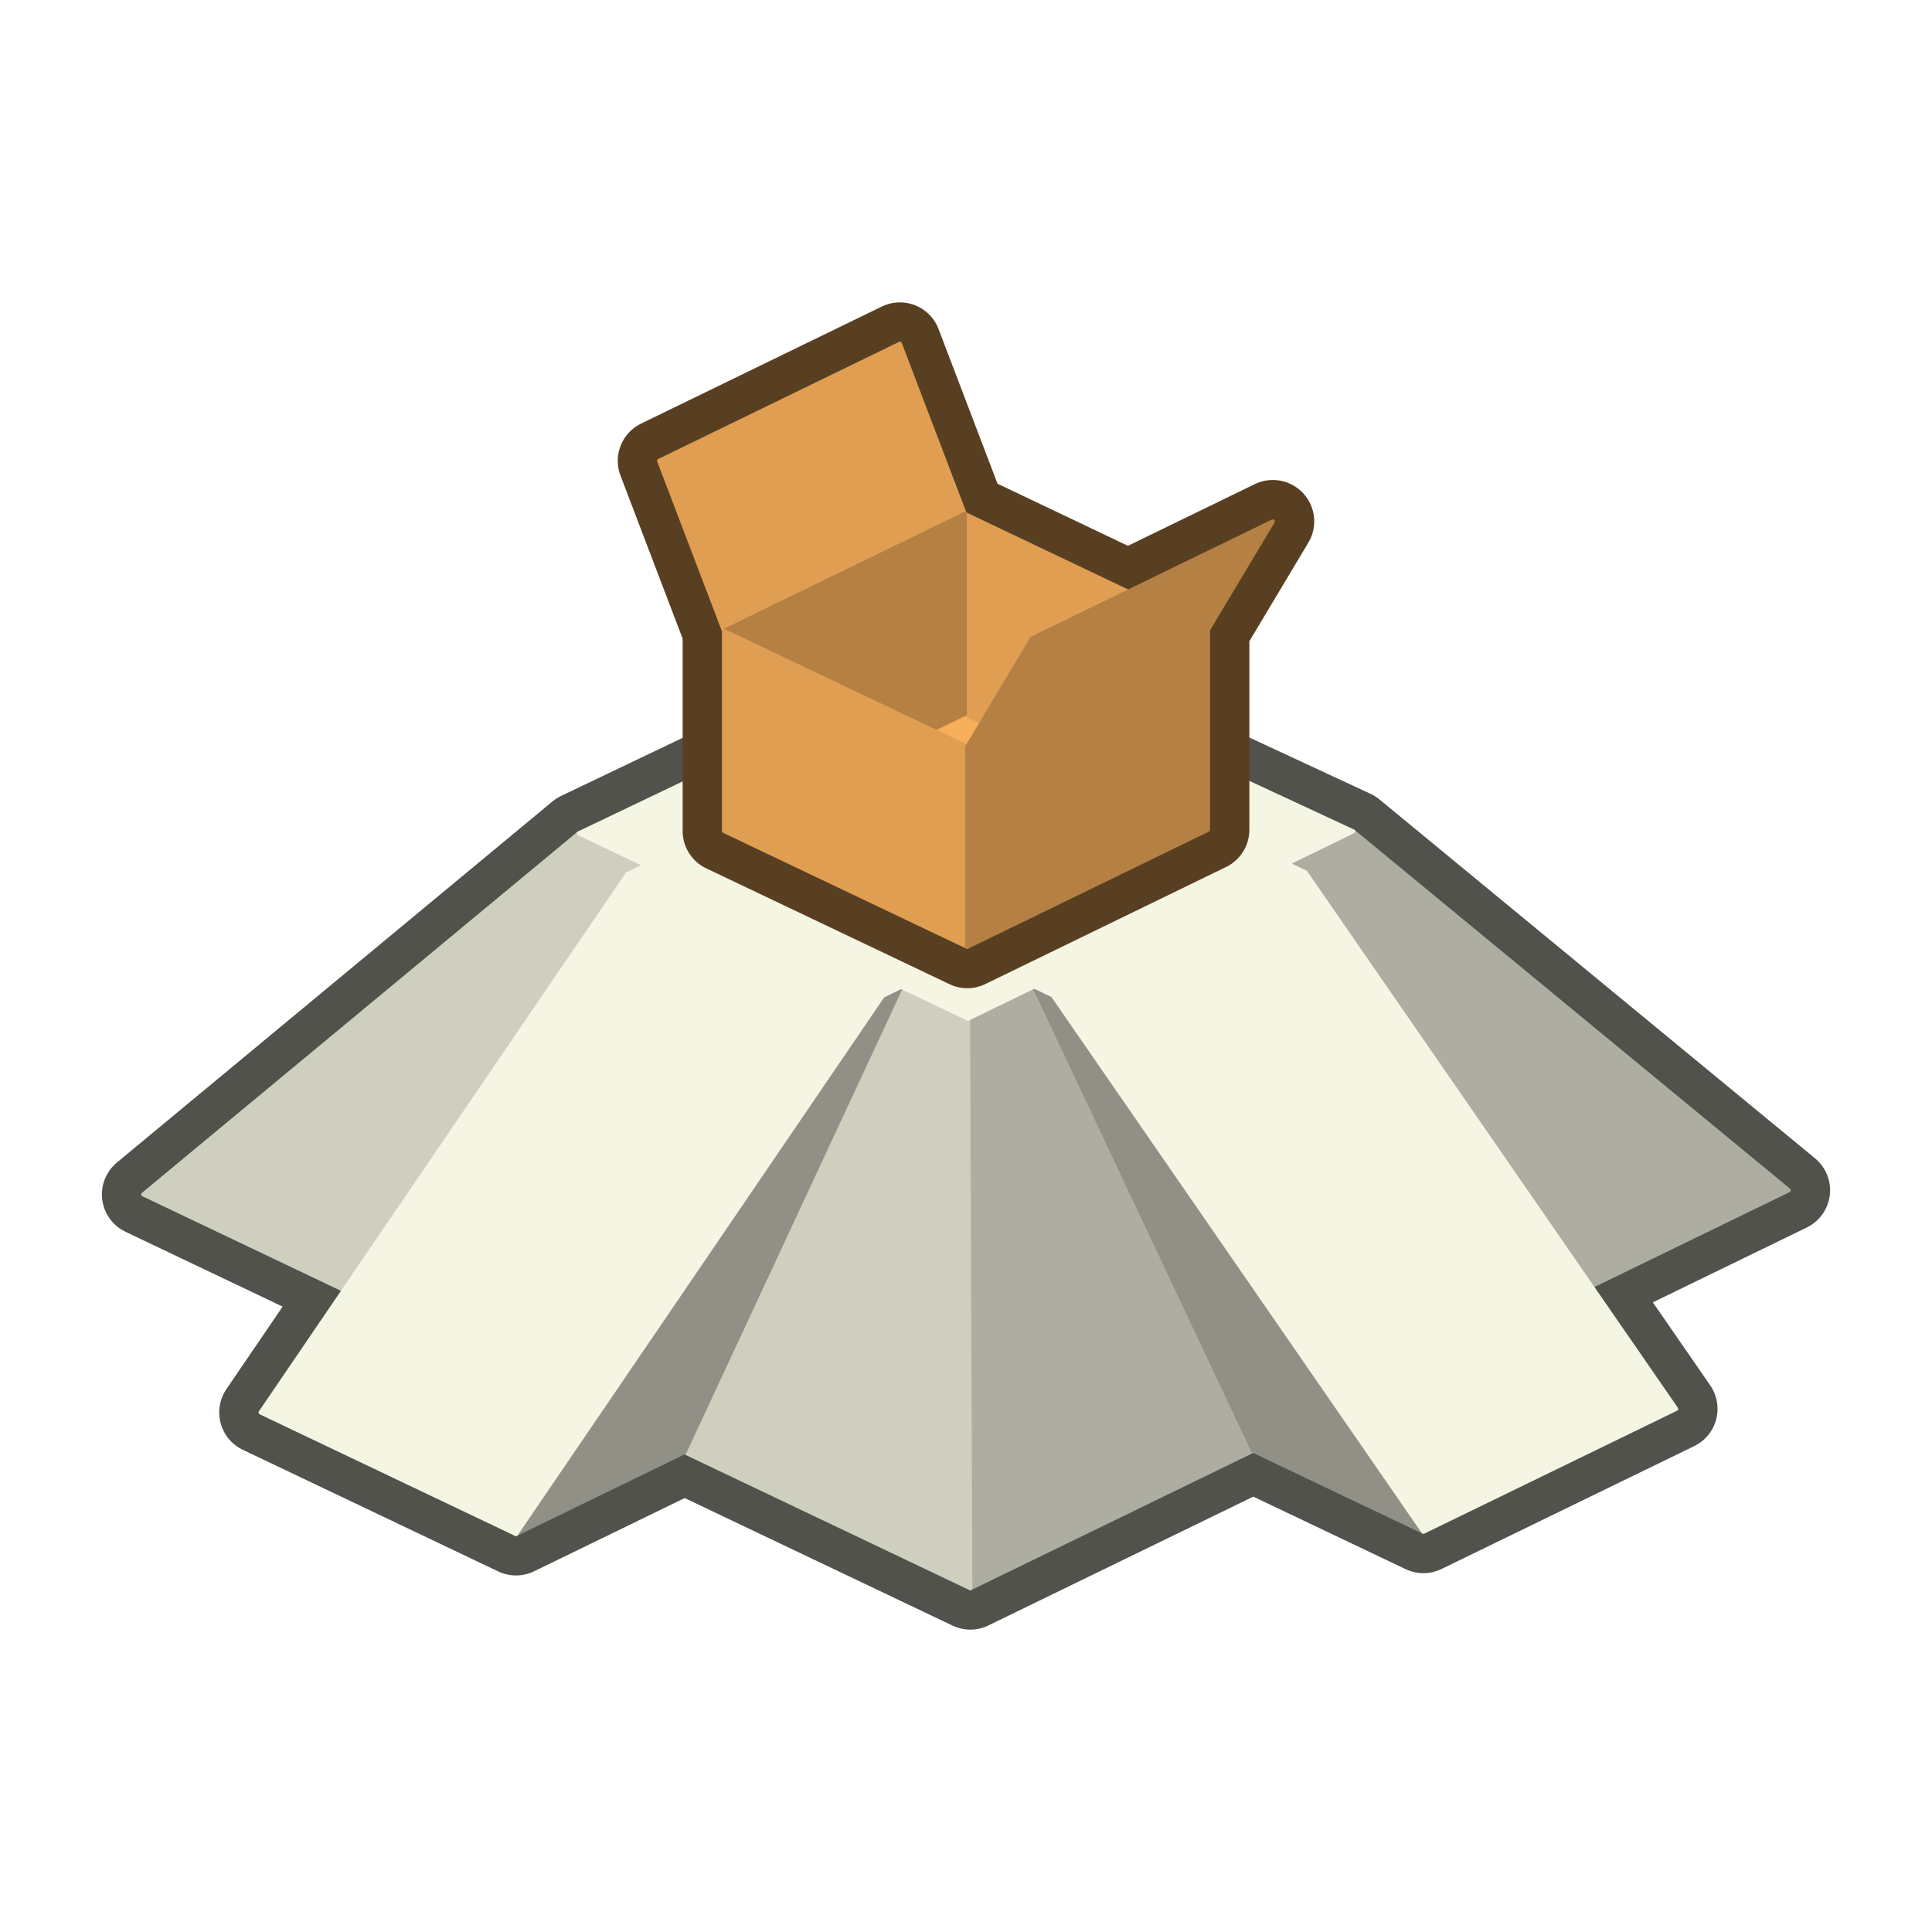
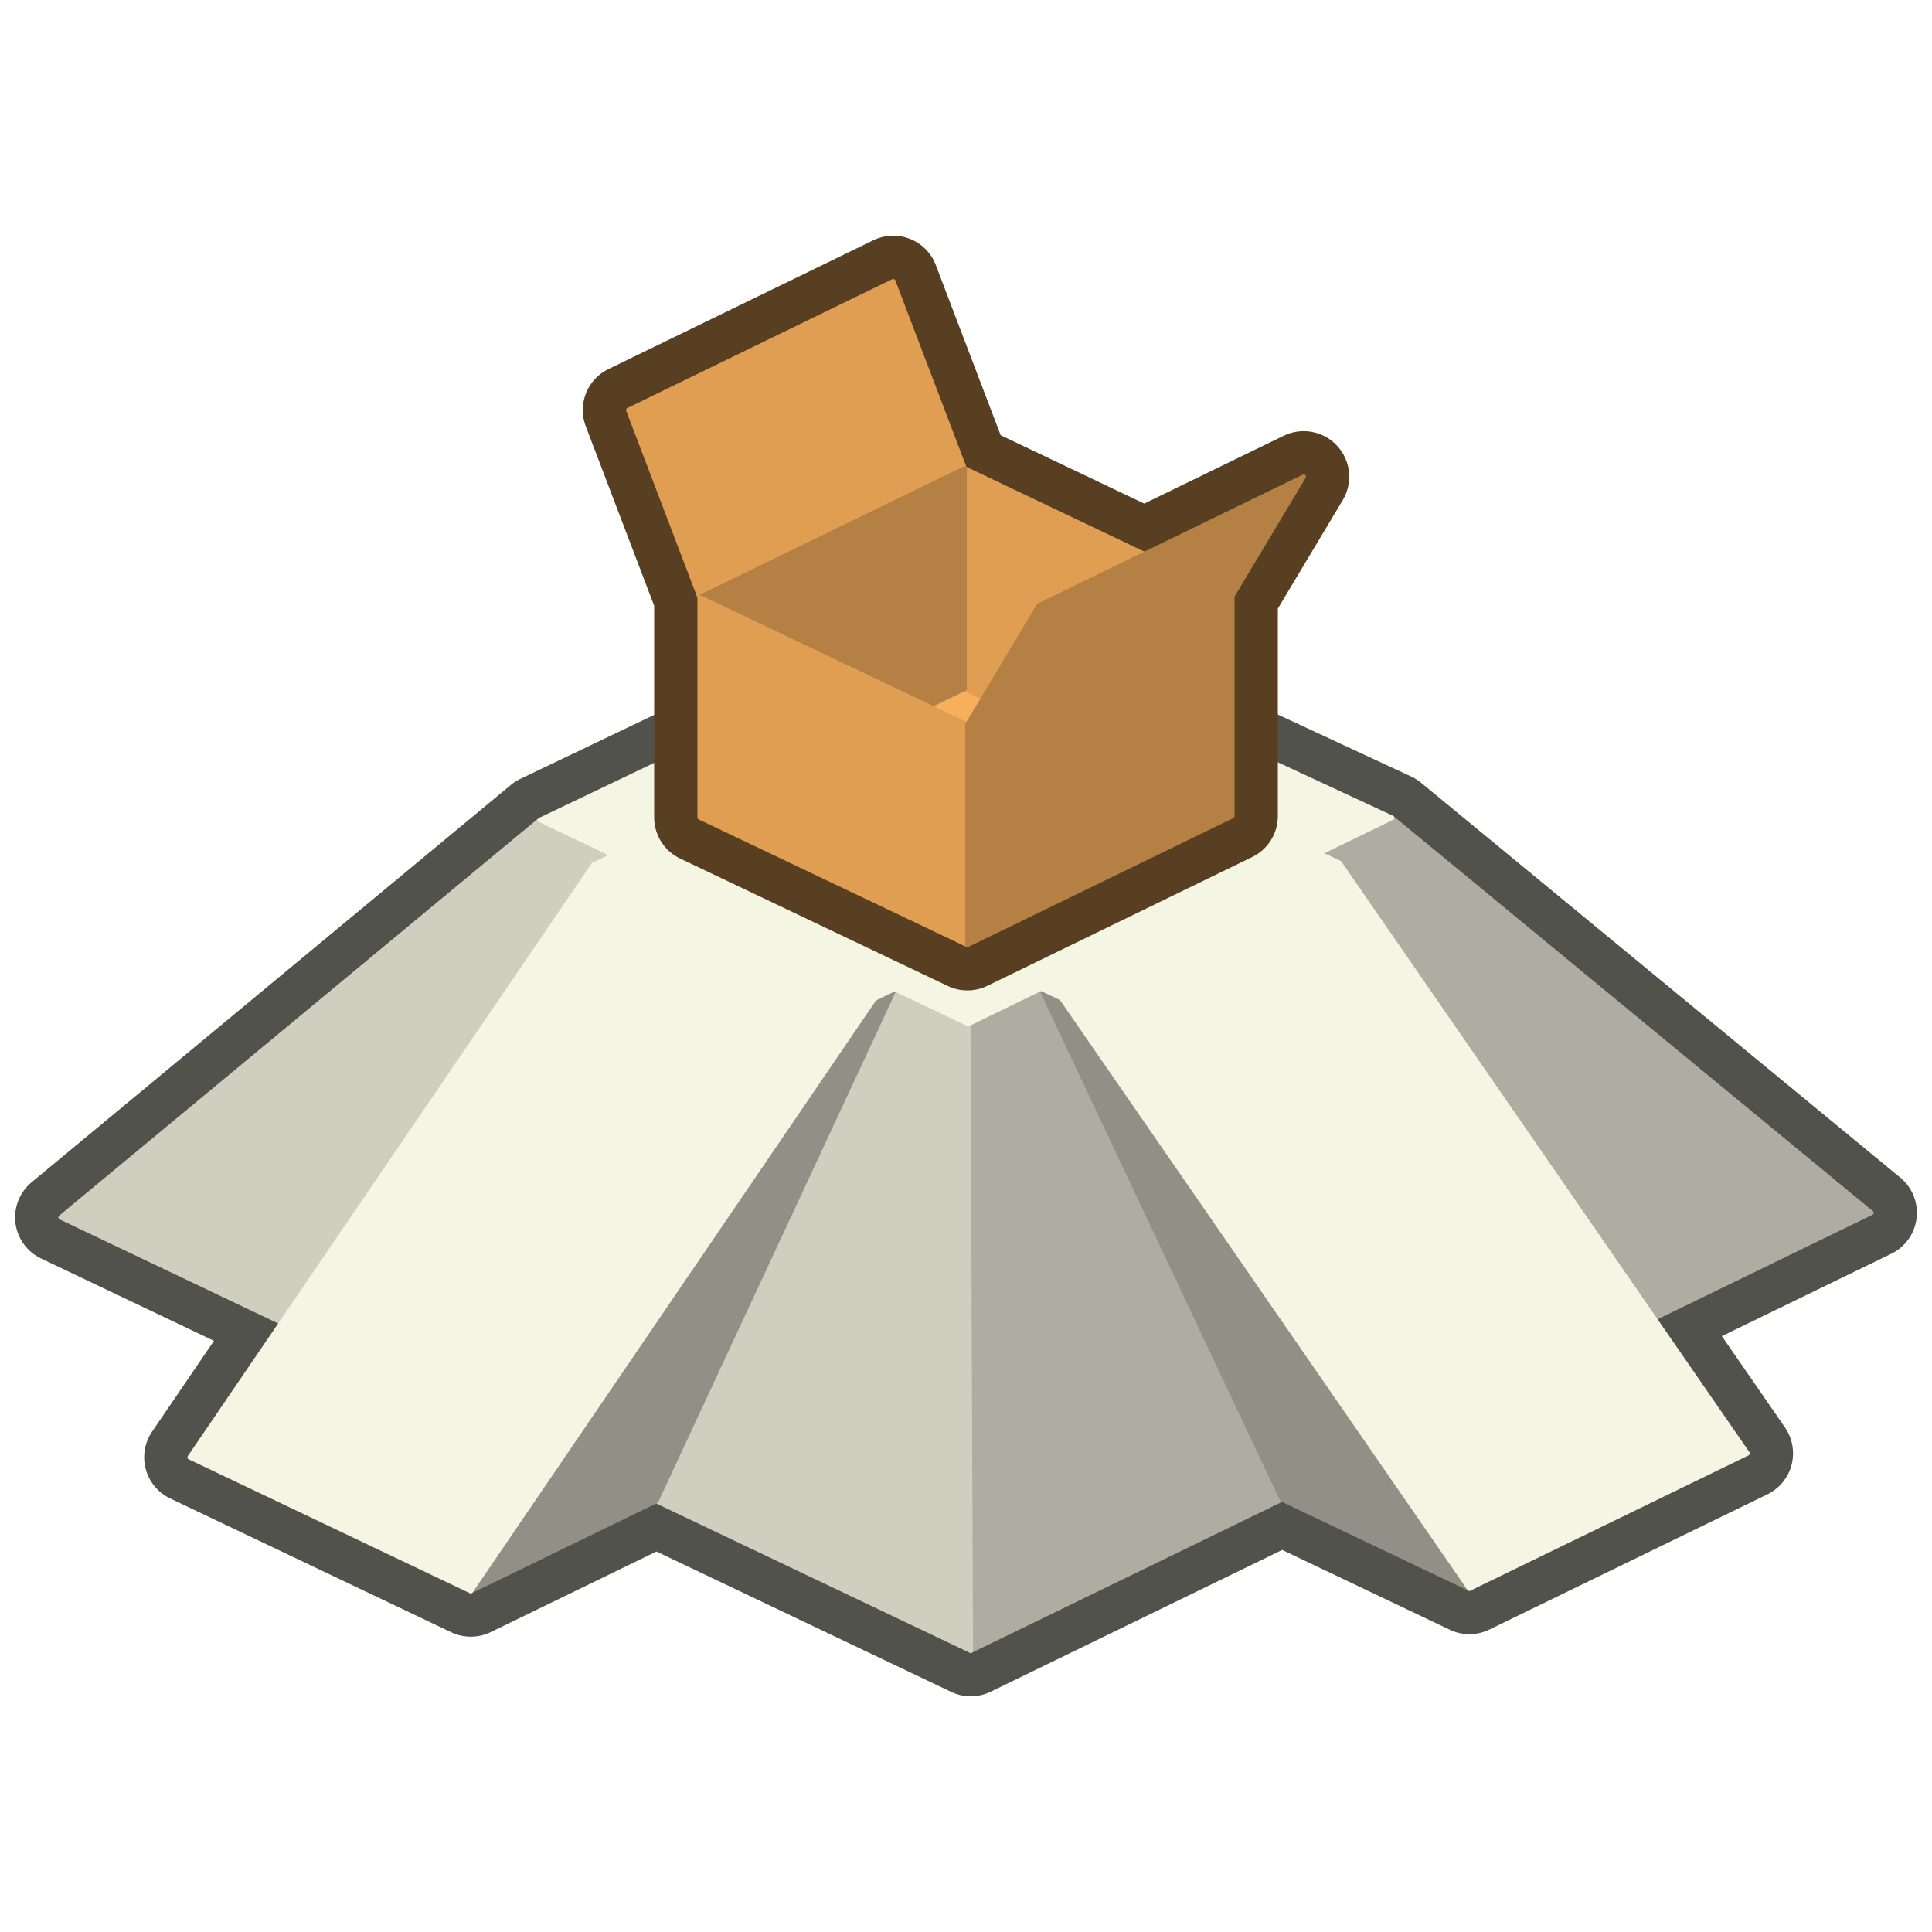
<svg xmlns="http://www.w3.org/2000/svg" width="1400" height="1400">
-   <path style="display:inline;fill:#adada1;fill-opacity:1;stroke:#52524c;stroke-width:60;stroke-linecap:round;stroke-linejoin:round;stroke-miterlimit:4;stroke-dasharray:none;stroke-opacity:1" d="m524.66 553.567-105.203 50.301-315.61 261.643 145.46 69.266-60.453 88.725 185.07 88.128 122.095-59.37 207.102 98.62 204.945-99.659 123.38 58.753 183.141-89.057-61.41-88.886 142.976-69.524-315.61-260.053-105.204-48.887" />
+   <path style="display:inline;fill:#adada1;fill-opacity:1;stroke:#52524c;stroke-width:66.029;stroke-linecap:round;stroke-linejoin:round;stroke-miterlimit:4;stroke-dasharray:none;stroke-opacity:1" d="M507.042 538.853 391.268 594.21 43.946 882.14l160.076 76.226-66.528 97.64 203.666 96.983 134.363-65.335 227.912 108.53 225.537-109.674 135.778 64.657 201.543-98.005-67.581-97.818 157.342-76.51-347.322-286.182-115.775-53.8" />
  <g style="display:inline">
-     <path style="fill:#cfcfc0;fill-opacity:1;stroke:#cfcfc0;stroke-width:3;stroke-linecap:butt;stroke-linejoin:round;stroke-miterlimit:4;stroke-dasharray:none;stroke-opacity:1" d="m419.457 603.868-315.61 261.643 145.46 69.266 205.331-301.366 13.29-6.462z" />
-     <path style="fill:#adada1;fill-opacity:1;stroke:#adada1;stroke-width:3;stroke-linecap:butt;stroke-linejoin:round;stroke-miterlimit:4;stroke-dasharray:none;stroke-opacity:1" d="m749.434 714.835 158.632 336.386-204.945 99.658-1.652-412.72z" />
-     <path style="fill:#cfcfc0;fill-opacity:1;stroke:#cfcfc0;stroke-width:3;stroke-linecap:butt;stroke-linejoin:round;stroke-miterlimit:4;stroke-dasharray:none;stroke-opacity:1" d="m652.998 715.078 48.471 23.081 1.652 412.72-207.102-98.62z" />
-     <path style="fill:#adada1;fill-opacity:1;stroke:#adada1;stroke-width:3;stroke-linecap:butt;stroke-linejoin:round;stroke-miterlimit:4;stroke-dasharray:none;stroke-opacity:1" d="m980.542 602.454 315.612 260.053-142.976 69.524-207.172-299.858-13.429-6.395z" />
-     <path style="fill:#909087;fill-opacity:1;stroke:#909087;stroke-width:3;stroke-linecap:butt;stroke-linejoin:round;stroke-miterlimit:4;stroke-dasharray:none;stroke-opacity:1" d="m749.434 714.835 158.632 336.386 123.38 58.753L762.863 721.23z" />
-     <path style="fill:#f5f5e4;fill-opacity:1;stroke:#f5f5e4;stroke-width:3;stroke-linecap:butt;stroke-linejoin:round;stroke-miterlimit:4;stroke-dasharray:none;stroke-opacity:1" d="m946.006 632.174-26.164 12.72-130.815 63.614-26.162 12.72 268.58 388.747 26.164-12.723 130.817-63.611 26.162-12.723-268.582-388.744z" />
-     <path style="fill:#909087;fill-opacity:1;stroke:#909087;stroke-width:3;stroke-linecap:butt;stroke-linejoin:round;stroke-miterlimit:4;stroke-dasharray:none;stroke-opacity:1" d="M652.998 715.078 496.02 1052.26l-122.095 59.371L639.71 721.54z" />
-     <path style="fill:#f5f5e4;fill-opacity:1;stroke:#f5f5e4;stroke-width:3;stroke-linecap:butt;stroke-linejoin:round;stroke-miterlimit:4;stroke-dasharray:none;stroke-opacity:1" d="m419.457 603.868 48.471 23.081-13.29 6.462 185.071 88.13 13.29-6.463 48.47 23.081 47.965-23.324 13.43 6.394 183.142-89.056-13.429-6.395 47.965-23.324-105.203-48.887v47.703l-174.42 84.815-176.259-83.932v-48.586z" />
-     <path style="display:inline;fill:#e09e53;fill-opacity:1;stroke:#593f21;stroke-width:60;stroke-linecap:butt;stroke-linejoin:round;stroke-miterlimit:4;stroke-dasharray:none;stroke-opacity:1" d="m652.08 249.12-174.422 84.816 47.002 123.302v144.915l176.258 83.932L875.34 601.27V456.354l47.002-78.538-104.857 50.988-118.403-56.382z" />
-     <path style="fill:#f5f5e4;fill-opacity:1;stroke:#f5f5e4;stroke-width:3;stroke-linecap:butt;stroke-linejoin:round;stroke-miterlimit:4;stroke-dasharray:none;stroke-opacity:1" d="m454.639 633.412-265.785 390.09 26.439 12.59 132.193 62.949 26.438 12.59 265.785-390.09-26.44-12.59-132.19-62.95-26.44-12.589z" />
-     <path style="fill:#f7af5c;fill-opacity:1;stroke:#f7af5c;stroke-width:3;stroke-linecap:butt;stroke-linejoin:round;stroke-miterlimit:4;stroke-dasharray:none;stroke-opacity:1" d="m675.228 528.937 23.853-11.599 12.53 5.966-10.693 17.866z" />
-     <path style="fill:#e09e53;fill-opacity:1;stroke:#e09e53;stroke-width:3;stroke-linecap:butt;stroke-linejoin:round;stroke-miterlimit:4;stroke-dasharray:none;stroke-opacity:1" d="M699.081 372.422v144.916l12.53 5.966 36.31-60.673 69.563-33.827zm-221.423-38.486 47.002 123.302 174.421-84.816-47-123.302z" />
-     <path style="fill:#b58043;fill-opacity:1;stroke:#b58043;stroke-width:3;stroke-linecap:butt;stroke-linejoin:round;stroke-miterlimit:4;stroke-dasharray:none;stroke-opacity:1" d="m524.66 457.238 174.421-84.816v144.916l-23.853 11.6z" />
-     <path style="fill:#e09e53;fill-opacity:1;stroke:#e09e53;stroke-width:3;stroke-linecap:butt;stroke-linejoin:round;stroke-miterlimit:4;stroke-dasharray:none;stroke-opacity:1" d="M524.66 457.238v144.915l176.258 83.932V541.17z" />
-     <path style="fill:#b58043;fill-opacity:1;stroke:#b58043;stroke-width:3;stroke-linecap:butt;stroke-linejoin:round;stroke-miterlimit:4;stroke-dasharray:none;stroke-opacity:1" d="m700.918 541.17 47.002-78.539 174.421-84.815-47.002 78.538z" />
-     <path style="fill:#b58043;fill-opacity:1;stroke:#b58043;stroke-width:3;stroke-linecap:butt;stroke-linejoin:round;stroke-miterlimit:4;stroke-dasharray:none;stroke-opacity:1" d="m700.918 541.17 174.421-84.816V601.27l-174.42 84.815z" />
+     <path style="fill:#cfcfc0;fill-opacity:1;stroke:#cfcfc0;stroke-width:3;stroke-linecap:butt;stroke-linejoin:round;stroke-miterlimit:4;stroke-dasharray:none;stroke-opacity:1" d="m419.457 603.868-315.61 261.643 145.46 69.266 205.331-301.366 13.29-6.462z" transform="translate(-70.336 -70.336) scale(1.10048)" />
+     <path style="fill:#adada1;fill-opacity:1;stroke:#adada1;stroke-width:3;stroke-linecap:butt;stroke-linejoin:round;stroke-miterlimit:4;stroke-dasharray:none;stroke-opacity:1" d="m749.434 714.835 158.632 336.386-204.945 99.658-1.652-412.72z" transform="translate(-70.336 -70.336) scale(1.10048)" />
+     <path style="fill:#cfcfc0;fill-opacity:1;stroke:#cfcfc0;stroke-width:3;stroke-linecap:butt;stroke-linejoin:round;stroke-miterlimit:4;stroke-dasharray:none;stroke-opacity:1" d="m652.998 715.078 48.471 23.081 1.652 412.72-207.102-98.62z" transform="translate(-70.336 -70.336) scale(1.10048)" />
+     <path style="fill:#adada1;fill-opacity:1;stroke:#adada1;stroke-width:3;stroke-linecap:butt;stroke-linejoin:round;stroke-miterlimit:4;stroke-dasharray:none;stroke-opacity:1" d="m980.542 602.454 315.612 260.053-142.976 69.524-207.172-299.858-13.429-6.395z" transform="translate(-70.336 -70.336) scale(1.10048)" />
+     <path style="fill:#909087;fill-opacity:1;stroke:#909087;stroke-width:3;stroke-linecap:butt;stroke-linejoin:round;stroke-miterlimit:4;stroke-dasharray:none;stroke-opacity:1" d="m749.434 714.835 158.632 336.386 123.38 58.753L762.863 721.23z" transform="translate(-70.336 -70.336) scale(1.10048)" />
+     <path style="fill:#f5f5e4;fill-opacity:1;stroke:#f5f5e4;stroke-width:3;stroke-linecap:butt;stroke-linejoin:round;stroke-miterlimit:4;stroke-dasharray:none;stroke-opacity:1" d="m946.006 632.174-26.164 12.72-130.815 63.614-26.162 12.72 268.58 388.747 26.164-12.723 130.817-63.611 26.162-12.723z" transform="translate(-70.336 -70.336) scale(1.10048)" />
+     <path style="fill:#909087;fill-opacity:1;stroke:#909087;stroke-width:3;stroke-linecap:butt;stroke-linejoin:round;stroke-miterlimit:4;stroke-dasharray:none;stroke-opacity:1" d="M652.998 715.078 496.02 1052.26l-122.095 59.371L639.71 721.54z" transform="translate(-70.336 -70.336) scale(1.10048)" />
+     <path style="fill:#f5f5e4;fill-opacity:1;stroke:#f5f5e4;stroke-width:3;stroke-linecap:butt;stroke-linejoin:round;stroke-miterlimit:4;stroke-dasharray:none;stroke-opacity:1" d="m419.457 603.868 48.471 23.081-13.29 6.462 185.071 88.13 13.29-6.463 48.47 23.081 47.965-23.324 13.43 6.394 183.142-89.056-13.429-6.395 47.965-23.324-105.203-48.887v47.703l-174.42 84.815-176.259-83.932v-48.586z" transform="translate(-70.336 -70.336) scale(1.10048)" />
+     <path style="display:inline;fill:#e09e53;fill-opacity:1;stroke:#593f21;stroke-width:60;stroke-linecap:butt;stroke-linejoin:round;stroke-miterlimit:4;stroke-dasharray:none;stroke-opacity:1" d="m652.08 249.12-174.422 84.816 47.002 123.302v144.915l176.258 83.932L875.34 601.27V456.354l47.002-78.538-104.857 50.988-118.403-56.382z" transform="translate(-70.336 -70.336) scale(1.10048)" />
+     <path style="fill:#f5f5e4;fill-opacity:1;stroke:#f5f5e4;stroke-width:3;stroke-linecap:butt;stroke-linejoin:round;stroke-miterlimit:4;stroke-dasharray:none;stroke-opacity:1" d="m454.639 633.412-265.785 390.09 26.439 12.59 132.193 62.949 26.438 12.59 265.785-390.09-26.44-12.59-132.19-62.95z" transform="translate(-70.336 -70.336) scale(1.10048)" />
+     <path style="fill:#f7af5c;fill-opacity:1;stroke:#f7af5c;stroke-width:3;stroke-linecap:butt;stroke-linejoin:round;stroke-miterlimit:4;stroke-dasharray:none;stroke-opacity:1" d="m675.228 528.937 23.853-11.599 12.53 5.966-10.693 17.866z" transform="translate(-70.336 -70.336) scale(1.10048)" />
+     <path style="fill:#e09e53;fill-opacity:1;stroke:#e09e53;stroke-width:3;stroke-linecap:butt;stroke-linejoin:round;stroke-miterlimit:4;stroke-dasharray:none;stroke-opacity:1" d="M699.081 372.422v144.916l12.53 5.966 36.31-60.673 69.563-33.827zm-221.423-38.486 47.002 123.302 174.421-84.816-47-123.302z" transform="translate(-70.336 -70.336) scale(1.10048)" />
+     <path style="fill:#b58043;fill-opacity:1;stroke:#b58043;stroke-width:3;stroke-linecap:butt;stroke-linejoin:round;stroke-miterlimit:4;stroke-dasharray:none;stroke-opacity:1" d="m524.66 457.238 174.421-84.816v144.916l-23.853 11.6z" transform="translate(-70.336 -70.336) scale(1.10048)" />
+     <path style="fill:#e09e53;fill-opacity:1;stroke:#e09e53;stroke-width:3;stroke-linecap:butt;stroke-linejoin:round;stroke-miterlimit:4;stroke-dasharray:none;stroke-opacity:1" d="M524.66 457.238v144.915l176.258 83.932V541.17z" transform="translate(-70.336 -70.336) scale(1.10048)" />
+     <path style="fill:#b58043;fill-opacity:1;stroke:#b58043;stroke-width:3;stroke-linecap:butt;stroke-linejoin:round;stroke-miterlimit:4;stroke-dasharray:none;stroke-opacity:1" d="m700.918 541.17 47.002-78.539 174.421-84.815-47.002 78.538z" transform="translate(-70.336 -70.336) scale(1.10048)" />
+     <path style="fill:#b58043;fill-opacity:1;stroke:#b58043;stroke-width:3;stroke-linecap:butt;stroke-linejoin:round;stroke-miterlimit:4;stroke-dasharray:none;stroke-opacity:1" d="m700.918 541.17 174.421-84.816V601.27l-174.42 84.815z" transform="translate(-70.336 -70.336) scale(1.10048)" />
  </g>
</svg>
